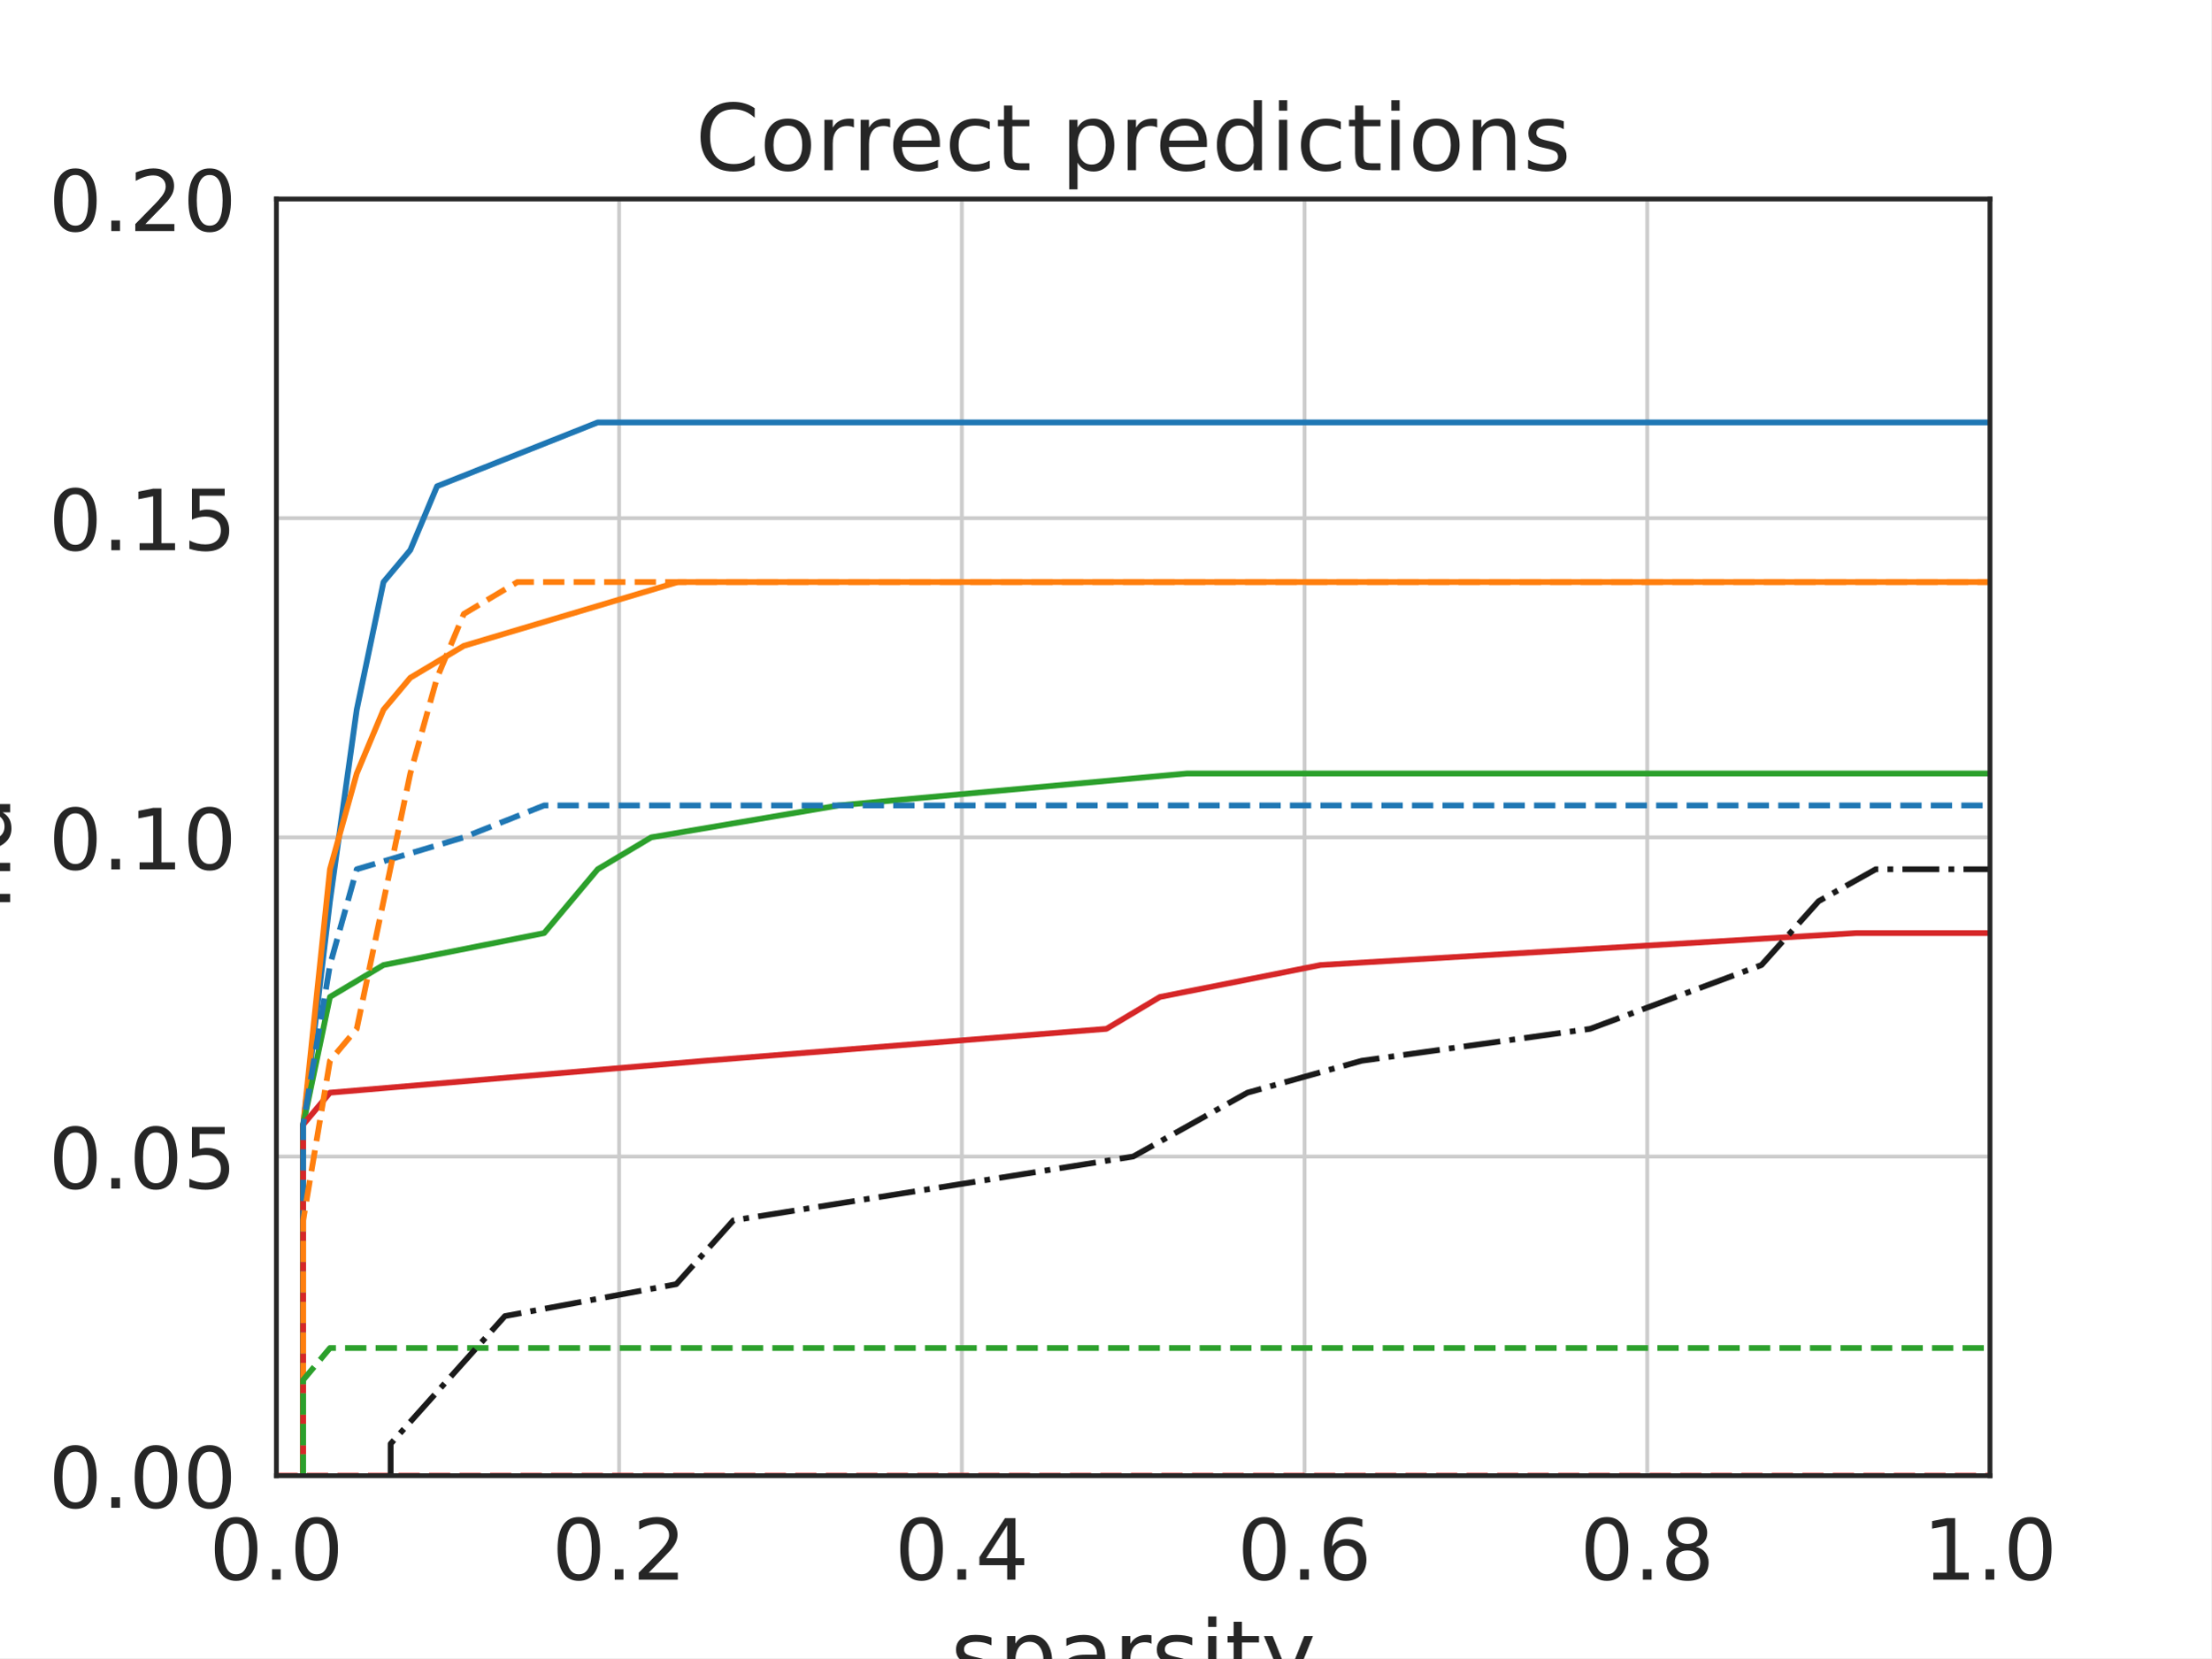
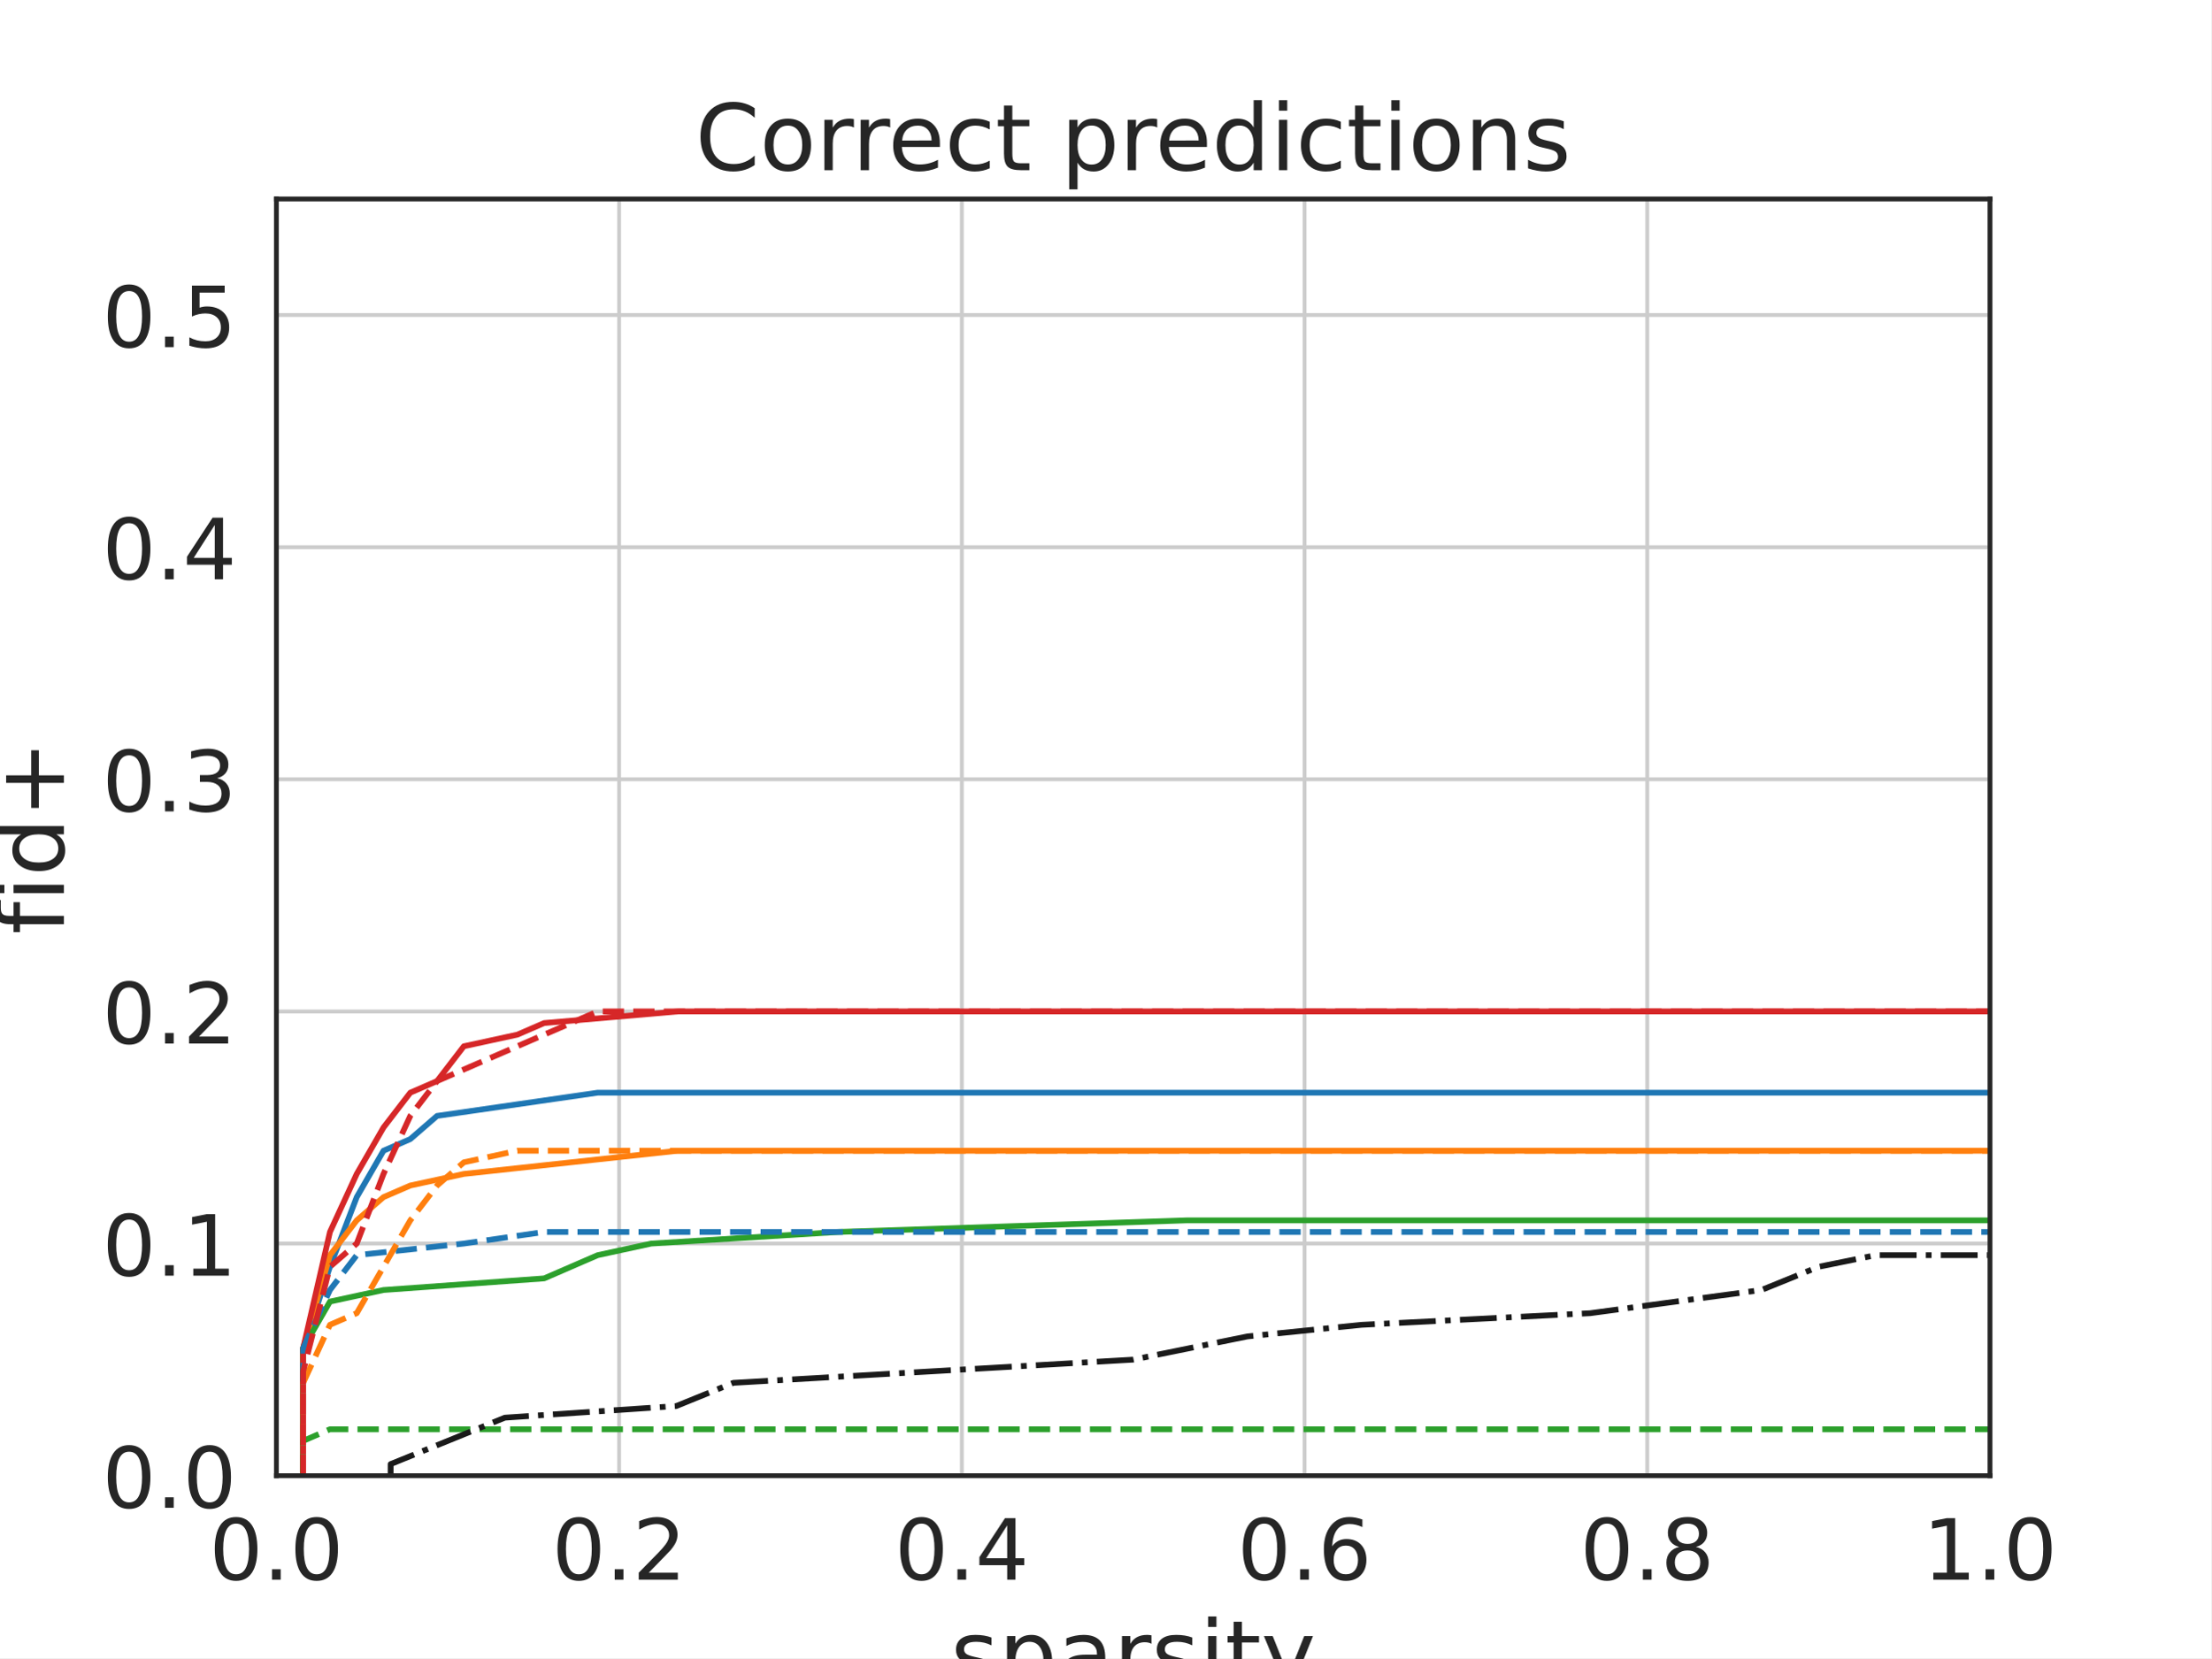
<svg xmlns="http://www.w3.org/2000/svg" xmlns:xlink="http://www.w3.org/1999/xlink" width="460.8pt" height="345.6pt" viewBox="0 0 460.8 345.6" version="1.1">
  <defs>
    <style type="text/css">*{stroke-linejoin: round; stroke-linecap: butt}</style>
  </defs>
  <g id="figure_1">
    <g id="patch_1">
      <path d="M 0 345.6  L 460.8 345.6  L 460.8 0  L 0 0  z " style="fill: #ffffff" />
    </g>
    <g id="axes_1">
      <g id="patch_2">
        <path d="M 57.6 307.584  L 414.72 307.584  L 414.72 41.472  L 57.6 41.472  z " style="fill: #ffffff" />
      </g>
      <g id="matplotlib.axis_1">
        <g id="xtick_1">
          <g id="line2d_1">
-             <path d="M 57.6 307.584  L 57.6 41.472  " clip-path="url(#p5f1ed1954f)" style="fill: none; stroke: #cccccc; stroke-width: 0.8; stroke-linecap: round" />
+             <path d="M 57.6 307.584  L 57.6 41.472  " clip-path="url(#p692f414548)" style="fill: none; stroke: #cccccc; stroke-width: 0.8; stroke-linecap: round" />
          </g>
          <g id="text_1">
            <g style="fill: #262626" transform="translate(43.60525 329.2572)scale(0.176 -0.176)">
              <defs>
                <path id="DejaVuSans-30" d="M 2034 4250  Q 1547 4250 1301 3770  Q 1056 3291 1056 2328  Q 1056 1369 1301 889  Q 1547 409 2034 409  Q 2525 409 2770 889  Q 3016 1369 3016 2328  Q 3016 3291 2770 3770  Q 2525 4250 2034 4250  z M 2034 4750  Q 2819 4750 3233 4129  Q 3647 3509 3647 2328  Q 3647 1150 3233 529  Q 2819 -91 2034 -91  Q 1250 -91 836 529  Q 422 1150 422 2328  Q 422 3509 836 4129  Q 1250 4750 2034 4750  z " transform="scale(0.015625)" />
                <path id="DejaVuSans-2e" d="M 684 794  L 1344 794  L 1344 0  L 684 0  L 684 794  z " transform="scale(0.015625)" />
              </defs>
              <use xlink:href="#DejaVuSans-30" />
              <use xlink:href="#DejaVuSans-2e" x="63.623" />
              <use xlink:href="#DejaVuSans-30" x="95.41" />
            </g>
          </g>
        </g>
        <g id="xtick_2">
          <g id="line2d_2">
-             <path d="M 129.024 307.584  L 129.024 41.472  " clip-path="url(#p5f1ed1954f)" style="fill: none; stroke: #cccccc; stroke-width: 0.8; stroke-linecap: round" />
+             <path d="M 129.024 307.584  L 129.024 41.472  " clip-path="url(#p692f414548)" style="fill: none; stroke: #cccccc; stroke-width: 0.8; stroke-linecap: round" />
          </g>
          <g id="text_2">
            <g style="fill: #262626" transform="translate(115.0293 329.2572)scale(0.176 -0.176)">
              <defs>
                <path id="DejaVuSans-32" d="M 1228 531  L 3431 531  L 3431 0  L 469 0  L 469 531  Q 828 903 1448 1529  Q 2069 2156 2228 2338  Q 2531 2678 2651 2914  Q 2772 3150 2772 3378  Q 2772 3750 2511 3984  Q 2250 4219 1831 4219  Q 1534 4219 1204 4116  Q 875 4013 500 3803  L 500 4441  Q 881 4594 1212 4672  Q 1544 4750 1819 4750  Q 2544 4750 2975 4387  Q 3406 4025 3406 3419  Q 3406 3131 3298 2873  Q 3191 2616 2906 2266  Q 2828 2175 2409 1742  Q 1991 1309 1228 531  z " transform="scale(0.015625)" />
              </defs>
              <use xlink:href="#DejaVuSans-30" />
              <use xlink:href="#DejaVuSans-2e" x="63.623" />
              <use xlink:href="#DejaVuSans-32" x="95.41" />
            </g>
          </g>
        </g>
        <g id="xtick_3">
          <g id="line2d_3">
-             <path d="M 200.448 307.584  L 200.448 41.472  " clip-path="url(#p5f1ed1954f)" style="fill: none; stroke: #cccccc; stroke-width: 0.8; stroke-linecap: round" />
+             <path d="M 200.448 307.584  L 200.448 41.472  " clip-path="url(#p692f414548)" style="fill: none; stroke: #cccccc; stroke-width: 0.8; stroke-linecap: round" />
          </g>
          <g id="text_3">
            <g style="fill: #262626" transform="translate(186.4532 329.2572)scale(0.176 -0.176)">
              <defs>
                <path id="DejaVuSans-34" d="M 2419 4116  L 825 1625  L 2419 1625  L 2419 4116  z M 2253 4666  L 3047 4666  L 3047 1625  L 3713 1625  L 3713 1100  L 3047 1100  L 3047 0  L 2419 0  L 2419 1100  L 313 1100  L 313 1709  L 2253 4666  z " transform="scale(0.015625)" />
              </defs>
              <use xlink:href="#DejaVuSans-30" />
              <use xlink:href="#DejaVuSans-2e" x="63.623" />
              <use xlink:href="#DejaVuSans-34" x="95.41" />
            </g>
          </g>
        </g>
        <g id="xtick_4">
          <g id="line2d_4">
-             <path d="M 271.872 307.584  L 271.872 41.472  " clip-path="url(#p5f1ed1954f)" style="fill: none; stroke: #cccccc; stroke-width: 0.8; stroke-linecap: round" />
+             <path d="M 271.872 307.584  L 271.872 41.472  " clip-path="url(#p692f414548)" style="fill: none; stroke: #cccccc; stroke-width: 0.8; stroke-linecap: round" />
          </g>
          <g id="text_4">
            <g style="fill: #262626" transform="translate(257.8773 329.2572)scale(0.176 -0.176)">
              <defs>
                <path id="DejaVuSans-36" d="M 2113 2584  Q 1688 2584 1439 2293  Q 1191 2003 1191 1497  Q 1191 994 1439 701  Q 1688 409 2113 409  Q 2538 409 2786 701  Q 3034 994 3034 1497  Q 3034 2003 2786 2293  Q 2538 2584 2113 2584  z M 3366 4563  L 3366 3988  Q 3128 4100 2886 4159  Q 2644 4219 2406 4219  Q 1781 4219 1451 3797  Q 1122 3375 1075 2522  Q 1259 2794 1537 2939  Q 1816 3084 2150 3084  Q 2853 3084 3261 2657  Q 3669 2231 3669 1497  Q 3669 778 3244 343  Q 2819 -91 2113 -91  Q 1303 -91 875 529  Q 447 1150 447 2328  Q 447 3434 972 4092  Q 1497 4750 2381 4750  Q 2619 4750 2861 4703  Q 3103 4656 3366 4563  z " transform="scale(0.015625)" />
              </defs>
              <use xlink:href="#DejaVuSans-30" />
              <use xlink:href="#DejaVuSans-2e" x="63.623" />
              <use xlink:href="#DejaVuSans-36" x="95.41" />
            </g>
          </g>
        </g>
        <g id="xtick_5">
          <g id="line2d_5">
-             <path d="M 343.296 307.584  L 343.296 41.472  " clip-path="url(#p5f1ed1954f)" style="fill: none; stroke: #cccccc; stroke-width: 0.8; stroke-linecap: round" />
+             <path d="M 343.296 307.584  L 343.296 41.472  " clip-path="url(#p692f414548)" style="fill: none; stroke: #cccccc; stroke-width: 0.8; stroke-linecap: round" />
          </g>
          <g id="text_5">
            <g style="fill: #262626" transform="translate(329.3012 329.2572)scale(0.176 -0.176)">
              <defs>
                <path id="DejaVuSans-38" d="M 2034 2216  Q 1584 2216 1326 1975  Q 1069 1734 1069 1313  Q 1069 891 1326 650  Q 1584 409 2034 409  Q 2484 409 2743 651  Q 3003 894 3003 1313  Q 3003 1734 2745 1975  Q 2488 2216 2034 2216  z M 1403 2484  Q 997 2584 770 2862  Q 544 3141 544 3541  Q 544 4100 942 4425  Q 1341 4750 2034 4750  Q 2731 4750 3128 4425  Q 3525 4100 3525 3541  Q 3525 3141 3298 2862  Q 3072 2584 2669 2484  Q 3125 2378 3379 2068  Q 3634 1759 3634 1313  Q 3634 634 3220 271  Q 2806 -91 2034 -91  Q 1263 -91 848 271  Q 434 634 434 1313  Q 434 1759 690 2068  Q 947 2378 1403 2484  z M 1172 3481  Q 1172 3119 1398 2916  Q 1625 2713 2034 2713  Q 2441 2713 2670 2916  Q 2900 3119 2900 3481  Q 2900 3844 2670 4047  Q 2441 4250 2034 4250  Q 1625 4250 1398 4047  Q 1172 3844 1172 3481  z " transform="scale(0.015625)" />
              </defs>
              <use xlink:href="#DejaVuSans-30" />
              <use xlink:href="#DejaVuSans-2e" x="63.623" />
              <use xlink:href="#DejaVuSans-38" x="95.41" />
            </g>
          </g>
        </g>
        <g id="xtick_6">
          <g id="line2d_6">
-             <path d="M 414.72 307.584  L 414.72 41.472  " clip-path="url(#p5f1ed1954f)" style="fill: none; stroke: #cccccc; stroke-width: 0.8; stroke-linecap: round" />
+             <path d="M 414.72 307.584  L 414.72 41.472  " clip-path="url(#p692f414548)" style="fill: none; stroke: #cccccc; stroke-width: 0.8; stroke-linecap: round" />
          </g>
          <g id="text_6">
            <g style="fill: #262626" transform="translate(400.7253 329.2572)scale(0.176 -0.176)">
              <defs>
                <path id="DejaVuSans-31" d="M 794 531  L 1825 531  L 1825 4091  L 703 3866  L 703 4441  L 1819 4666  L 2450 4666  L 2450 531  L 3481 531  L 3481 0  L 794 0  L 794 531  z " transform="scale(0.015625)" />
              </defs>
              <use xlink:href="#DejaVuSans-31" />
              <use xlink:href="#DejaVuSans-2e" x="63.623" />
              <use xlink:href="#DejaVuSans-30" x="95.41" />
            </g>
          </g>
        </g>
        <g id="text_7">
          <g style="fill: #262626" transform="translate(198.1215 351.5065)scale(0.192 -0.192)">
            <defs>
              <path id="DejaVuSans-73" d="M 2834 3397  L 2834 2853  Q 2591 2978 2328 3040  Q 2066 3103 1784 3103  Q 1356 3103 1142 2972  Q 928 2841 928 2578  Q 928 2378 1081 2264  Q 1234 2150 1697 2047  L 1894 2003  Q 2506 1872 2764 1633  Q 3022 1394 3022 966  Q 3022 478 2636 193  Q 2250 -91 1575 -91  Q 1294 -91 989 -36  Q 684 19 347 128  L 347 722  Q 666 556 975 473  Q 1284 391 1588 391  Q 1994 391 2212 530  Q 2431 669 2431 922  Q 2431 1156 2273 1281  Q 2116 1406 1581 1522  L 1381 1569  Q 847 1681 609 1914  Q 372 2147 372 2553  Q 372 3047 722 3315  Q 1072 3584 1716 3584  Q 2034 3584 2315 3537  Q 2597 3491 2834 3397  z " transform="scale(0.015625)" />
              <path id="DejaVuSans-70" d="M 1159 525  L 1159 -1331  L 581 -1331  L 581 3500  L 1159 3500  L 1159 2969  Q 1341 3281 1617 3432  Q 1894 3584 2278 3584  Q 2916 3584 3314 3078  Q 3713 2572 3713 1747  Q 3713 922 3314 415  Q 2916 -91 2278 -91  Q 1894 -91 1617 61  Q 1341 213 1159 525  z M 3116 1747  Q 3116 2381 2855 2742  Q 2594 3103 2138 3103  Q 1681 3103 1420 2742  Q 1159 2381 1159 1747  Q 1159 1113 1420 752  Q 1681 391 2138 391  Q 2594 391 2855 752  Q 3116 1113 3116 1747  z " transform="scale(0.015625)" />
              <path id="DejaVuSans-61" d="M 2194 1759  Q 1497 1759 1228 1600  Q 959 1441 959 1056  Q 959 750 1161 570  Q 1363 391 1709 391  Q 2188 391 2477 730  Q 2766 1069 2766 1631  L 2766 1759  L 2194 1759  z M 3341 1997  L 3341 0  L 2766 0  L 2766 531  Q 2569 213 2275 61  Q 1981 -91 1556 -91  Q 1019 -91 701 211  Q 384 513 384 1019  Q 384 1609 779 1909  Q 1175 2209 1959 2209  L 2766 2209  L 2766 2266  Q 2766 2663 2505 2880  Q 2244 3097 1772 3097  Q 1472 3097 1187 3025  Q 903 2953 641 2809  L 641 3341  Q 956 3463 1253 3523  Q 1550 3584 1831 3584  Q 2591 3584 2966 3190  Q 3341 2797 3341 1997  z " transform="scale(0.015625)" />
              <path id="DejaVuSans-72" d="M 2631 2963  Q 2534 3019 2420 3045  Q 2306 3072 2169 3072  Q 1681 3072 1420 2755  Q 1159 2438 1159 1844  L 1159 0  L 581 0  L 581 3500  L 1159 3500  L 1159 2956  Q 1341 3275 1631 3429  Q 1922 3584 2338 3584  Q 2397 3584 2469 3576  Q 2541 3569 2628 3553  L 2631 2963  z " transform="scale(0.015625)" />
              <path id="DejaVuSans-69" d="M 603 3500  L 1178 3500  L 1178 0  L 603 0  L 603 3500  z M 603 4863  L 1178 4863  L 1178 4134  L 603 4134  L 603 4863  z " transform="scale(0.015625)" />
              <path id="DejaVuSans-74" d="M 1172 4494  L 1172 3500  L 2356 3500  L 2356 3053  L 1172 3053  L 1172 1153  Q 1172 725 1289 603  Q 1406 481 1766 481  L 2356 481  L 2356 0  L 1766 0  Q 1100 0 847 248  Q 594 497 594 1153  L 594 3053  L 172 3053  L 172 3500  L 594 3500  L 594 4494  L 1172 4494  z " transform="scale(0.015625)" />
              <path id="DejaVuSans-79" d="M 2059 -325  Q 1816 -950 1584 -1140  Q 1353 -1331 966 -1331  L 506 -1331  L 506 -850  L 844 -850  Q 1081 -850 1212 -737  Q 1344 -625 1503 -206  L 1606 56  L 191 3500  L 800 3500  L 1894 763  L 2988 3500  L 3597 3500  L 2059 -325  z " transform="scale(0.015625)" />
            </defs>
            <use xlink:href="#DejaVuSans-73" />
            <use xlink:href="#DejaVuSans-70" x="52.1" />
            <use xlink:href="#DejaVuSans-61" x="115.576" />
            <use xlink:href="#DejaVuSans-72" x="176.855" />
            <use xlink:href="#DejaVuSans-73" x="217.969" />
            <use xlink:href="#DejaVuSans-69" x="270.068" />
            <use xlink:href="#DejaVuSans-74" x="297.852" />
            <use xlink:href="#DejaVuSans-79" x="337.061" />
          </g>
        </g>
      </g>
      <g id="matplotlib.axis_2">
        <g id="ytick_1">
          <g id="line2d_7">
-             <path d="M 57.6 307.584  L 414.72 307.584  " clip-path="url(#p5f1ed1954f)" style="fill: none; stroke: #cccccc; stroke-width: 0.8; stroke-linecap: round" />
+             <path d="M 57.6 307.584  L 414.72 307.584  " clip-path="url(#p692f414548)" style="fill: none; stroke: #cccccc; stroke-width: 0.8; stroke-linecap: round" />
          </g>
          <g id="text_8">
-             <g style="fill: #262626" transform="translate(10.1125 314.2706)scale(0.176 -0.176)">
+             <g style="fill: #262626" transform="translate(21.3105 314.2706)scale(0.176 -0.176)">
              <use xlink:href="#DejaVuSans-30" />
              <use xlink:href="#DejaVuSans-2e" x="63.623" />
              <use xlink:href="#DejaVuSans-30" x="95.41" />
-               <use xlink:href="#DejaVuSans-30" x="159.033" />
            </g>
          </g>
        </g>
        <g id="ytick_2">
          <g id="line2d_8">
-             <path d="M 57.6 241.056  L 414.72 241.056  " clip-path="url(#p5f1ed1954f)" style="fill: none; stroke: #cccccc; stroke-width: 0.8; stroke-linecap: round" />
+             <path d="M 57.6 259.2  L 414.72 259.2  " clip-path="url(#p692f414548)" style="fill: none; stroke: #cccccc; stroke-width: 0.8; stroke-linecap: round" />
          </g>
          <g id="text_9">
-             <g style="fill: #262626" transform="translate(10.1125 247.7426)scale(0.176 -0.176)">
-               <defs>
-                 <path id="DejaVuSans-35" d="M 691 4666  L 3169 4666  L 3169 4134  L 1269 4134  L 1269 2991  Q 1406 3038 1543 3061  Q 1681 3084 1819 3084  Q 2600 3084 3056 2656  Q 3513 2228 3513 1497  Q 3513 744 3044 326  Q 2575 -91 1722 -91  Q 1428 -91 1123 -41  Q 819 9 494 109  L 494 744  Q 775 591 1075 516  Q 1375 441 1709 441  Q 2250 441 2565 725  Q 2881 1009 2881 1497  Q 2881 1984 2565 2268  Q 2250 2553 1709 2553  Q 1456 2553 1204 2497  Q 953 2441 691 2322  L 691 4666  z " transform="scale(0.015625)" />
-               </defs>
-               <use xlink:href="#DejaVuSans-30" />
-               <use xlink:href="#DejaVuSans-2e" x="63.623" />
-               <use xlink:href="#DejaVuSans-30" x="95.41" />
-               <use xlink:href="#DejaVuSans-35" x="159.033" />
+             <g style="fill: #262626" transform="translate(21.3105 265.8866)scale(0.176 -0.176)">
+               <use xlink:href="#DejaVuSans-30" />
+               <use xlink:href="#DejaVuSans-2e" x="63.623" />
+               <use xlink:href="#DejaVuSans-31" x="95.41" />
            </g>
          </g>
        </g>
        <g id="ytick_3">
          <g id="line2d_9">
-             <path d="M 57.6 174.528  L 414.72 174.528  " clip-path="url(#p5f1ed1954f)" style="fill: none; stroke: #cccccc; stroke-width: 0.8; stroke-linecap: round" />
+             <path d="M 57.6 210.816  L 414.72 210.816  " clip-path="url(#p692f414548)" style="fill: none; stroke: #cccccc; stroke-width: 0.8; stroke-linecap: round" />
          </g>
          <g id="text_10">
-             <g style="fill: #262626" transform="translate(10.1125 181.2146)scale(0.176 -0.176)">
-               <use xlink:href="#DejaVuSans-30" />
-               <use xlink:href="#DejaVuSans-2e" x="63.623" />
-               <use xlink:href="#DejaVuSans-31" x="95.41" />
-               <use xlink:href="#DejaVuSans-30" x="159.033" />
+             <g style="fill: #262626" transform="translate(21.3105 217.5026)scale(0.176 -0.176)">
+               <use xlink:href="#DejaVuSans-30" />
+               <use xlink:href="#DejaVuSans-2e" x="63.623" />
+               <use xlink:href="#DejaVuSans-32" x="95.41" />
            </g>
          </g>
        </g>
        <g id="ytick_4">
          <g id="line2d_10">
-             <path d="M 57.6 108  L 414.72 108  " clip-path="url(#p5f1ed1954f)" style="fill: none; stroke: #cccccc; stroke-width: 0.8; stroke-linecap: round" />
+             <path d="M 57.6 162.432  L 414.72 162.432  " clip-path="url(#p692f414548)" style="fill: none; stroke: #cccccc; stroke-width: 0.8; stroke-linecap: round" />
          </g>
          <g id="text_11">
-             <g style="fill: #262626" transform="translate(10.1125 114.6866)scale(0.176 -0.176)">
-               <use xlink:href="#DejaVuSans-30" />
-               <use xlink:href="#DejaVuSans-2e" x="63.623" />
-               <use xlink:href="#DejaVuSans-31" x="95.41" />
-               <use xlink:href="#DejaVuSans-35" x="159.033" />
+             <g style="fill: #262626" transform="translate(21.3105 169.1186)scale(0.176 -0.176)">
+               <defs>
+                 <path id="DejaVuSans-33" d="M 2597 2516  Q 3050 2419 3304 2112  Q 3559 1806 3559 1356  Q 3559 666 3084 287  Q 2609 -91 1734 -91  Q 1441 -91 1130 -33  Q 819 25 488 141  L 488 750  Q 750 597 1062 519  Q 1375 441 1716 441  Q 2309 441 2620 675  Q 2931 909 2931 1356  Q 2931 1769 2642 2001  Q 2353 2234 1838 2234  L 1294 2234  L 1294 2753  L 1863 2753  Q 2328 2753 2575 2939  Q 2822 3125 2822 3475  Q 2822 3834 2567 4026  Q 2313 4219 1838 4219  Q 1578 4219 1281 4162  Q 984 4106 628 3988  L 628 4550  Q 988 4650 1302 4700  Q 1616 4750 1894 4750  Q 2613 4750 3031 4423  Q 3450 4097 3450 3541  Q 3450 3153 3228 2886  Q 3006 2619 2597 2516  z " transform="scale(0.015625)" />
+               </defs>
+               <use xlink:href="#DejaVuSans-30" />
+               <use xlink:href="#DejaVuSans-2e" x="63.623" />
+               <use xlink:href="#DejaVuSans-33" x="95.41" />
            </g>
          </g>
        </g>
        <g id="ytick_5">
          <g id="line2d_11">
-             <path d="M 57.6 41.472  L 414.72 41.472  " clip-path="url(#p5f1ed1954f)" style="fill: none; stroke: #cccccc; stroke-width: 0.8; stroke-linecap: round" />
+             <path d="M 57.6 114.048  L 414.72 114.048  " clip-path="url(#p692f414548)" style="fill: none; stroke: #cccccc; stroke-width: 0.8; stroke-linecap: round" />
          </g>
          <g id="text_12">
-             <g style="fill: #262626" transform="translate(10.1125 48.15863)scale(0.176 -0.176)">
-               <use xlink:href="#DejaVuSans-30" />
-               <use xlink:href="#DejaVuSans-2e" x="63.623" />
-               <use xlink:href="#DejaVuSans-32" x="95.41" />
-               <use xlink:href="#DejaVuSans-30" x="159.033" />
-             </g>
-           </g>
-         </g>
-         <g id="text_13">
-           <g style="fill: #262626" transform="translate(2.1195 190.1325)rotate(-90)scale(0.192 -0.192)">
+             <g style="fill: #262626" transform="translate(21.3105 120.7346)scale(0.176 -0.176)">
+               <use xlink:href="#DejaVuSans-30" />
+               <use xlink:href="#DejaVuSans-2e" x="63.623" />
+               <use xlink:href="#DejaVuSans-34" x="95.41" />
+             </g>
+           </g>
+         </g>
+         <g id="ytick_6">
+           <g id="line2d_12">
+             <path d="M 57.6 65.664  L 414.72 65.664  " clip-path="url(#p692f414548)" style="fill: none; stroke: #cccccc; stroke-width: 0.8; stroke-linecap: round" />
+           </g>
+           <g id="text_13">
+             <g style="fill: #262626" transform="translate(21.3105 72.35062)scale(0.176 -0.176)">
+               <defs>
+                 <path id="DejaVuSans-35" d="M 691 4666  L 3169 4666  L 3169 4134  L 1269 4134  L 1269 2991  Q 1406 3038 1543 3061  Q 1681 3084 1819 3084  Q 2600 3084 3056 2656  Q 3513 2228 3513 1497  Q 3513 744 3044 326  Q 2575 -91 1722 -91  Q 1428 -91 1123 -41  Q 819 9 494 109  L 494 744  Q 775 591 1075 516  Q 1375 441 1709 441  Q 2250 441 2565 725  Q 2881 1009 2881 1497  Q 2881 1984 2565 2268  Q 2250 2553 1709 2553  Q 1456 2553 1204 2497  Q 953 2441 691 2322  L 691 4666  z " transform="scale(0.015625)" />
+               </defs>
+               <use xlink:href="#DejaVuSans-30" />
+               <use xlink:href="#DejaVuSans-2e" x="63.623" />
+               <use xlink:href="#DejaVuSans-35" x="95.41" />
+             </g>
+           </g>
+         </g>
+         <g id="text_14">
+           <g style="fill: #262626" transform="translate(13.3175 194.7135)rotate(-90)scale(0.192 -0.192)">
            <defs>
              <path id="DejaVuSans-66" d="M 2375 4863  L 2375 4384  L 1825 4384  Q 1516 4384 1395 4259  Q 1275 4134 1275 3809  L 1275 3500  L 2222 3500  L 2222 3053  L 1275 3053  L 1275 0  L 697 0  L 697 3053  L 147 3053  L 147 3500  L 697 3500  L 697 3744  Q 697 4328 969 4595  Q 1241 4863 1831 4863  L 2375 4863  z " transform="scale(0.015625)" />
              <path id="DejaVuSans-64" d="M 2906 2969  L 2906 4863  L 3481 4863  L 3481 0  L 2906 0  L 2906 525  Q 2725 213 2448 61  Q 2172 -91 1784 -91  Q 1150 -91 751 415  Q 353 922 353 1747  Q 353 2572 751 3078  Q 1150 3584 1784 3584  Q 2172 3584 2448 3432  Q 2725 3281 2906 2969  z M 947 1747  Q 947 1113 1208 752  Q 1469 391 1925 391  Q 2381 391 2643 752  Q 2906 1113 2906 1747  Q 2906 2381 2643 2742  Q 2381 3103 1925 3103  Q 1469 3103 1208 2742  Q 947 2381 947 1747  z " transform="scale(0.015625)" />
-               <path id="DejaVuSans-2d" d="M 313 2009  L 1997 2009  L 1997 1497  L 313 1497  L 313 2009  z " transform="scale(0.015625)" />
+               <path id="DejaVuSans-2b" d="M 2944 4013  L 2944 2272  L 4684 2272  L 4684 1741  L 2944 1741  L 2944 0  L 2419 0  L 2419 1741  L 678 1741  L 678 2272  L 2419 2272  L 2419 4013  L 2944 4013  z " transform="scale(0.015625)" />
            </defs>
            <use xlink:href="#DejaVuSans-66" />
            <use xlink:href="#DejaVuSans-69" x="35.205" />
            <use xlink:href="#DejaVuSans-64" x="62.988" />
-             <use xlink:href="#DejaVuSans-2d" x="126.465" />
-           </g>
-         </g>
-       </g>
-       <g id="line2d_12">
-         <path d="M 63.176 307.584  L 63.18 234.403  L 68.76 187.834  L 74.34 147.917  L 79.92 121.306  L 85.5 114.653  L 91.08 101.347  L 107.82 94.694  L 124.56 88.042  L 414.72 88.042  " clip-path="url(#p5f1ed1954f)" style="fill: none; stroke: #1f77b4; stroke-width: 1.2; stroke-linecap: round" />
+             <use xlink:href="#DejaVuSans-2b" x="126.465" />
+           </g>
+         </g>
      </g>
      <g id="line2d_13">
-         <path d="M 63.176 307.584  L 63.18 234.403  L 68.76 181.181  L 74.34 161.222  L 79.92 147.917  L 85.5 141.264  L 96.66 134.611  L 118.98 127.958  L 141.3 121.306  L 414.72 121.306  " clip-path="url(#p5f1ed1954f)" style="fill: none; stroke: #ff7f0e; stroke-width: 1.2; stroke-linecap: round" />
+         <path d="M 63.176 307.584  L 63.18 280.973  L 68.76 264.038  L 74.34 249.523  L 79.92 239.846  L 85.5 237.427  L 91.08 232.589  L 107.82 230.17  L 124.56 227.75  L 414.72 227.75  " clip-path="url(#p692f414548)" style="fill: none; stroke: #1f77b4; stroke-width: 1.2; stroke-linecap: round" />
      </g>
      <g id="line2d_14">
-         <path d="M 63.176 307.584  L 63.18 234.403  L 68.76 207.792  L 79.92 201.139  L 113.4 194.486  L 118.98 187.834  L 124.56 181.181  L 135.72 174.528  L 174.78 167.875  L 247.32 161.222  L 414.72 161.222  " clip-path="url(#p5f1ed1954f)" style="fill: none; stroke: #2ca02c; stroke-width: 1.2; stroke-linecap: round" />
+         <path d="M 63.176 307.584  L 63.18 280.973  L 68.76 261.619  L 74.34 254.362  L 79.92 249.523  L 85.5 247.104  L 96.66 244.685  L 118.98 242.266  L 141.3 239.846  L 414.72 239.846  " clip-path="url(#p692f414548)" style="fill: none; stroke: #ff7f0e; stroke-width: 1.2; stroke-linecap: round" />
      </g>
      <g id="line2d_15">
-         <path d="M 63.176 307.584  L 63.18 234.403  L 68.76 227.75  L 146.88 221.098  L 230.58 214.445  L 241.74 207.792  L 275.22 201.139  L 386.82 194.486  L 414.72 194.486  " clip-path="url(#p5f1ed1954f)" style="fill: none; stroke: #d62728; stroke-width: 1.2; stroke-linecap: round" />
+         <path d="M 63.176 307.584  L 63.18 280.973  L 68.76 271.296  L 79.92 268.877  L 113.4 266.458  L 118.98 264.038  L 124.56 261.619  L 135.72 259.2  L 174.78 256.781  L 247.32 254.362  L 414.72 254.362  " clip-path="url(#p692f414548)" style="fill: none; stroke: #2ca02c; stroke-width: 1.2; stroke-linecap: round" />
      </g>
      <g id="line2d_16">
-         <path d="M 63.176 307.584  L 63.18 234.403  L 68.76 201.139  L 74.34 181.181  L 96.66 174.528  L 113.4 167.875  L 414.72 167.875  " clip-path="url(#p5f1ed1954f)" style="fill: none; stroke-dasharray: 4.44,1.92; stroke-dashoffset: 0; stroke: #1f77b4; stroke-width: 1.2" />
+         <path d="M 63.176 307.584  L 63.18 280.973  L 68.76 256.781  L 74.34 244.685  L 79.92 235.008  L 85.5 227.75  L 91.08 225.331  L 96.66 218.074  L 107.82 215.654  L 113.4 213.235  L 141.3 210.816  L 414.72 210.816  " clip-path="url(#p692f414548)" style="fill: none; stroke: #d62728; stroke-width: 1.2; stroke-linecap: round" />
      </g>
      <g id="line2d_17">
-         <path d="M 63.176 307.584  L 63.18 254.362  L 68.76 221.098  L 74.34 214.445  L 79.92 187.834  L 85.5 161.222  L 91.08 141.264  L 96.66 127.958  L 107.82 121.306  L 414.72 121.306  " clip-path="url(#p5f1ed1954f)" style="fill: none; stroke-dasharray: 4.44,1.92; stroke-dashoffset: 0; stroke: #ff7f0e; stroke-width: 1.2" />
+         <path d="M 63.176 307.584  L 63.18 280.973  L 68.76 268.877  L 74.34 261.619  L 96.66 259.2  L 113.4 256.781  L 414.72 256.781  " clip-path="url(#p692f414548)" style="fill: none; stroke-dasharray: 4.44,1.92; stroke-dashoffset: 0; stroke: #1f77b4; stroke-width: 1.2" />
      </g>
      <g id="line2d_18">
-         <path d="M 63.176 307.584  L 63.18 287.626  L 68.76 280.973  L 414.72 280.973  " clip-path="url(#p5f1ed1954f)" style="fill: none; stroke-dasharray: 4.44,1.92; stroke-dashoffset: 0; stroke: #2ca02c; stroke-width: 1.2" />
+         <path d="M 63.176 307.584  L 63.18 288.23  L 68.76 276.134  L 74.34 273.715  L 79.92 264.038  L 85.5 254.362  L 91.08 247.104  L 96.66 242.266  L 107.82 239.846  L 414.72 239.846  " clip-path="url(#p692f414548)" style="fill: none; stroke-dasharray: 4.44,1.92; stroke-dashoffset: 0; stroke: #ff7f0e; stroke-width: 1.2" />
      </g>
      <g id="line2d_19">
-         <path d="M 57.6 307.584  L 414.72 307.584  " clip-path="url(#p5f1ed1954f)" style="fill: none; stroke-dasharray: 4.44,1.92; stroke-dashoffset: 0; stroke: #d62728; stroke-width: 1.2" />
+         <path d="M 63.176 307.584  L 63.18 300.326  L 68.76 297.907  L 414.72 297.907  " clip-path="url(#p692f414548)" style="fill: none; stroke-dasharray: 4.44,1.92; stroke-dashoffset: 0; stroke: #2ca02c; stroke-width: 1.2" />
      </g>
      <g id="line2d_20">
-         <path d="M 81.404 307.584  L 81.408 300.931  L 105.216 274.32  L 140.928 267.667  L 152.832 254.362  L 236.16 241.056  L 248.064 234.403  L 259.968 227.75  L 283.776 221.098  L 331.392 214.445  L 367.104 201.139  L 379.008 187.834  L 390.912 181.181  L 414.72 181.181  " clip-path="url(#p5f1ed1954f)" style="fill: none; stroke-dasharray: 7.68,1.92,1.2,1.92; stroke-dashoffset: 0; stroke: #1a1a1a; stroke-width: 1.2" />
+         <path d="M 63.176 307.584  L 63.18 285.811  L 68.76 264.038  L 74.34 259.2  L 79.92 244.685  L 85.5 232.589  L 91.08 225.331  L 96.66 222.912  L 102.24 220.493  L 113.4 215.654  L 124.56 210.816  L 414.72 210.816  " clip-path="url(#p692f414548)" style="fill: none; stroke-dasharray: 4.44,1.92; stroke-dashoffset: 0; stroke: #d62728; stroke-width: 1.2" />
+       </g>
+       <g id="line2d_21">
+         <path d="M 81.404 307.584  L 81.408 305.165  L 105.216 295.488  L 140.928 293.069  L 152.832 288.23  L 236.16 283.392  L 248.064 280.973  L 259.968 278.554  L 283.776 276.134  L 331.392 273.715  L 367.104 268.877  L 379.008 264.038  L 390.912 261.619  L 414.72 261.619  " clip-path="url(#p692f414548)" style="fill: none; stroke-dasharray: 7.68,1.92,1.2,1.92; stroke-dashoffset: 0; stroke: #1a1a1a; stroke-width: 1.2" />
      </g>
      <g id="patch_3">
        <path d="M 57.6 307.584  L 57.6 41.472  " style="fill: none; stroke: #262626; stroke-linejoin: miter; stroke-linecap: square" />
      </g>
      <g id="patch_4">
        <path d="M 414.72 307.584  L 414.72 41.472  " style="fill: none; stroke: #262626; stroke-linejoin: miter; stroke-linecap: square" />
      </g>
      <g id="patch_5">
        <path d="M 57.6 307.584  L 414.72 307.584  " style="fill: none; stroke: #262626; stroke-linejoin: miter; stroke-linecap: square" />
      </g>
      <g id="patch_6">
        <path d="M 57.6 41.472  L 414.72 41.472  " style="fill: none; stroke: #262626; stroke-linejoin: miter; stroke-linecap: square" />
      </g>
-       <g id="text_14">
+       <g id="text_15">
        <g style="fill: #262626" transform="translate(144.912 35.472)scale(0.192 -0.192)">
          <defs>
            <path id="DejaVuSans-43" d="M 4122 4306  L 4122 3641  Q 3803 3938 3442 4084  Q 3081 4231 2675 4231  Q 1875 4231 1450 3742  Q 1025 3253 1025 2328  Q 1025 1406 1450 917  Q 1875 428 2675 428  Q 3081 428 3442 575  Q 3803 722 4122 1019  L 4122 359  Q 3791 134 3420 21  Q 3050 -91 2638 -91  Q 1578 -91 968 557  Q 359 1206 359 2328  Q 359 3453 968 4101  Q 1578 4750 2638 4750  Q 3056 4750 3426 4639  Q 3797 4528 4122 4306  z " transform="scale(0.015625)" />
            <path id="DejaVuSans-6f" d="M 1959 3097  Q 1497 3097 1228 2736  Q 959 2375 959 1747  Q 959 1119 1226 758  Q 1494 397 1959 397  Q 2419 397 2687 759  Q 2956 1122 2956 1747  Q 2956 2369 2687 2733  Q 2419 3097 1959 3097  z M 1959 3584  Q 2709 3584 3137 3096  Q 3566 2609 3566 1747  Q 3566 888 3137 398  Q 2709 -91 1959 -91  Q 1206 -91 779 398  Q 353 888 353 1747  Q 353 2609 779 3096  Q 1206 3584 1959 3584  z " transform="scale(0.015625)" />
            <path id="DejaVuSans-65" d="M 3597 1894  L 3597 1613  L 953 1613  Q 991 1019 1311 708  Q 1631 397 2203 397  Q 2534 397 2845 478  Q 3156 559 3463 722  L 3463 178  Q 3153 47 2828 -22  Q 2503 -91 2169 -91  Q 1331 -91 842 396  Q 353 884 353 1716  Q 353 2575 817 3079  Q 1281 3584 2069 3584  Q 2775 3584 3186 3129  Q 3597 2675 3597 1894  z M 3022 2063  Q 3016 2534 2758 2815  Q 2500 3097 2075 3097  Q 1594 3097 1305 2825  Q 1016 2553 972 2059  L 3022 2063  z " transform="scale(0.015625)" />
            <path id="DejaVuSans-63" d="M 3122 3366  L 3122 2828  Q 2878 2963 2633 3030  Q 2388 3097 2138 3097  Q 1578 3097 1268 2742  Q 959 2388 959 1747  Q 959 1106 1268 751  Q 1578 397 2138 397  Q 2388 397 2633 464  Q 2878 531 3122 666  L 3122 134  Q 2881 22 2623 -34  Q 2366 -91 2075 -91  Q 1284 -91 818 406  Q 353 903 353 1747  Q 353 2603 823 3093  Q 1294 3584 2113 3584  Q 2378 3584 2631 3529  Q 2884 3475 3122 3366  z " transform="scale(0.015625)" />
            <path id="DejaVuSans-20" transform="scale(0.015625)" />
            <path id="DejaVuSans-6e" d="M 3513 2113  L 3513 0  L 2938 0  L 2938 2094  Q 2938 2591 2744 2837  Q 2550 3084 2163 3084  Q 1697 3084 1428 2787  Q 1159 2491 1159 1978  L 1159 0  L 581 0  L 581 3500  L 1159 3500  L 1159 2956  Q 1366 3272 1645 3428  Q 1925 3584 2291 3584  Q 2894 3584 3203 3211  Q 3513 2838 3513 2113  z " transform="scale(0.015625)" />
          </defs>
          <use xlink:href="#DejaVuSans-43" />
          <use xlink:href="#DejaVuSans-6f" x="69.824" />
          <use xlink:href="#DejaVuSans-72" x="131.006" />
          <use xlink:href="#DejaVuSans-72" x="170.369" />
          <use xlink:href="#DejaVuSans-65" x="209.232" />
          <use xlink:href="#DejaVuSans-63" x="270.756" />
          <use xlink:href="#DejaVuSans-74" x="325.736" />
          <use xlink:href="#DejaVuSans-20" x="364.945" />
          <use xlink:href="#DejaVuSans-70" x="396.732" />
          <use xlink:href="#DejaVuSans-72" x="460.209" />
          <use xlink:href="#DejaVuSans-65" x="499.072" />
          <use xlink:href="#DejaVuSans-64" x="560.596" />
          <use xlink:href="#DejaVuSans-69" x="624.072" />
          <use xlink:href="#DejaVuSans-63" x="651.855" />
          <use xlink:href="#DejaVuSans-74" x="706.836" />
          <use xlink:href="#DejaVuSans-69" x="746.045" />
          <use xlink:href="#DejaVuSans-6f" x="773.828" />
          <use xlink:href="#DejaVuSans-6e" x="835.01" />
          <use xlink:href="#DejaVuSans-73" x="898.389" />
        </g>
      </g>
    </g>
  </g>
  <defs>
-     <clipPath id="p5f1ed1954f">
+     <clipPath id="p692f414548">
      <rect x="57.6" y="41.472" width="357.12" height="266.112" />
    </clipPath>
  </defs>
</svg>
